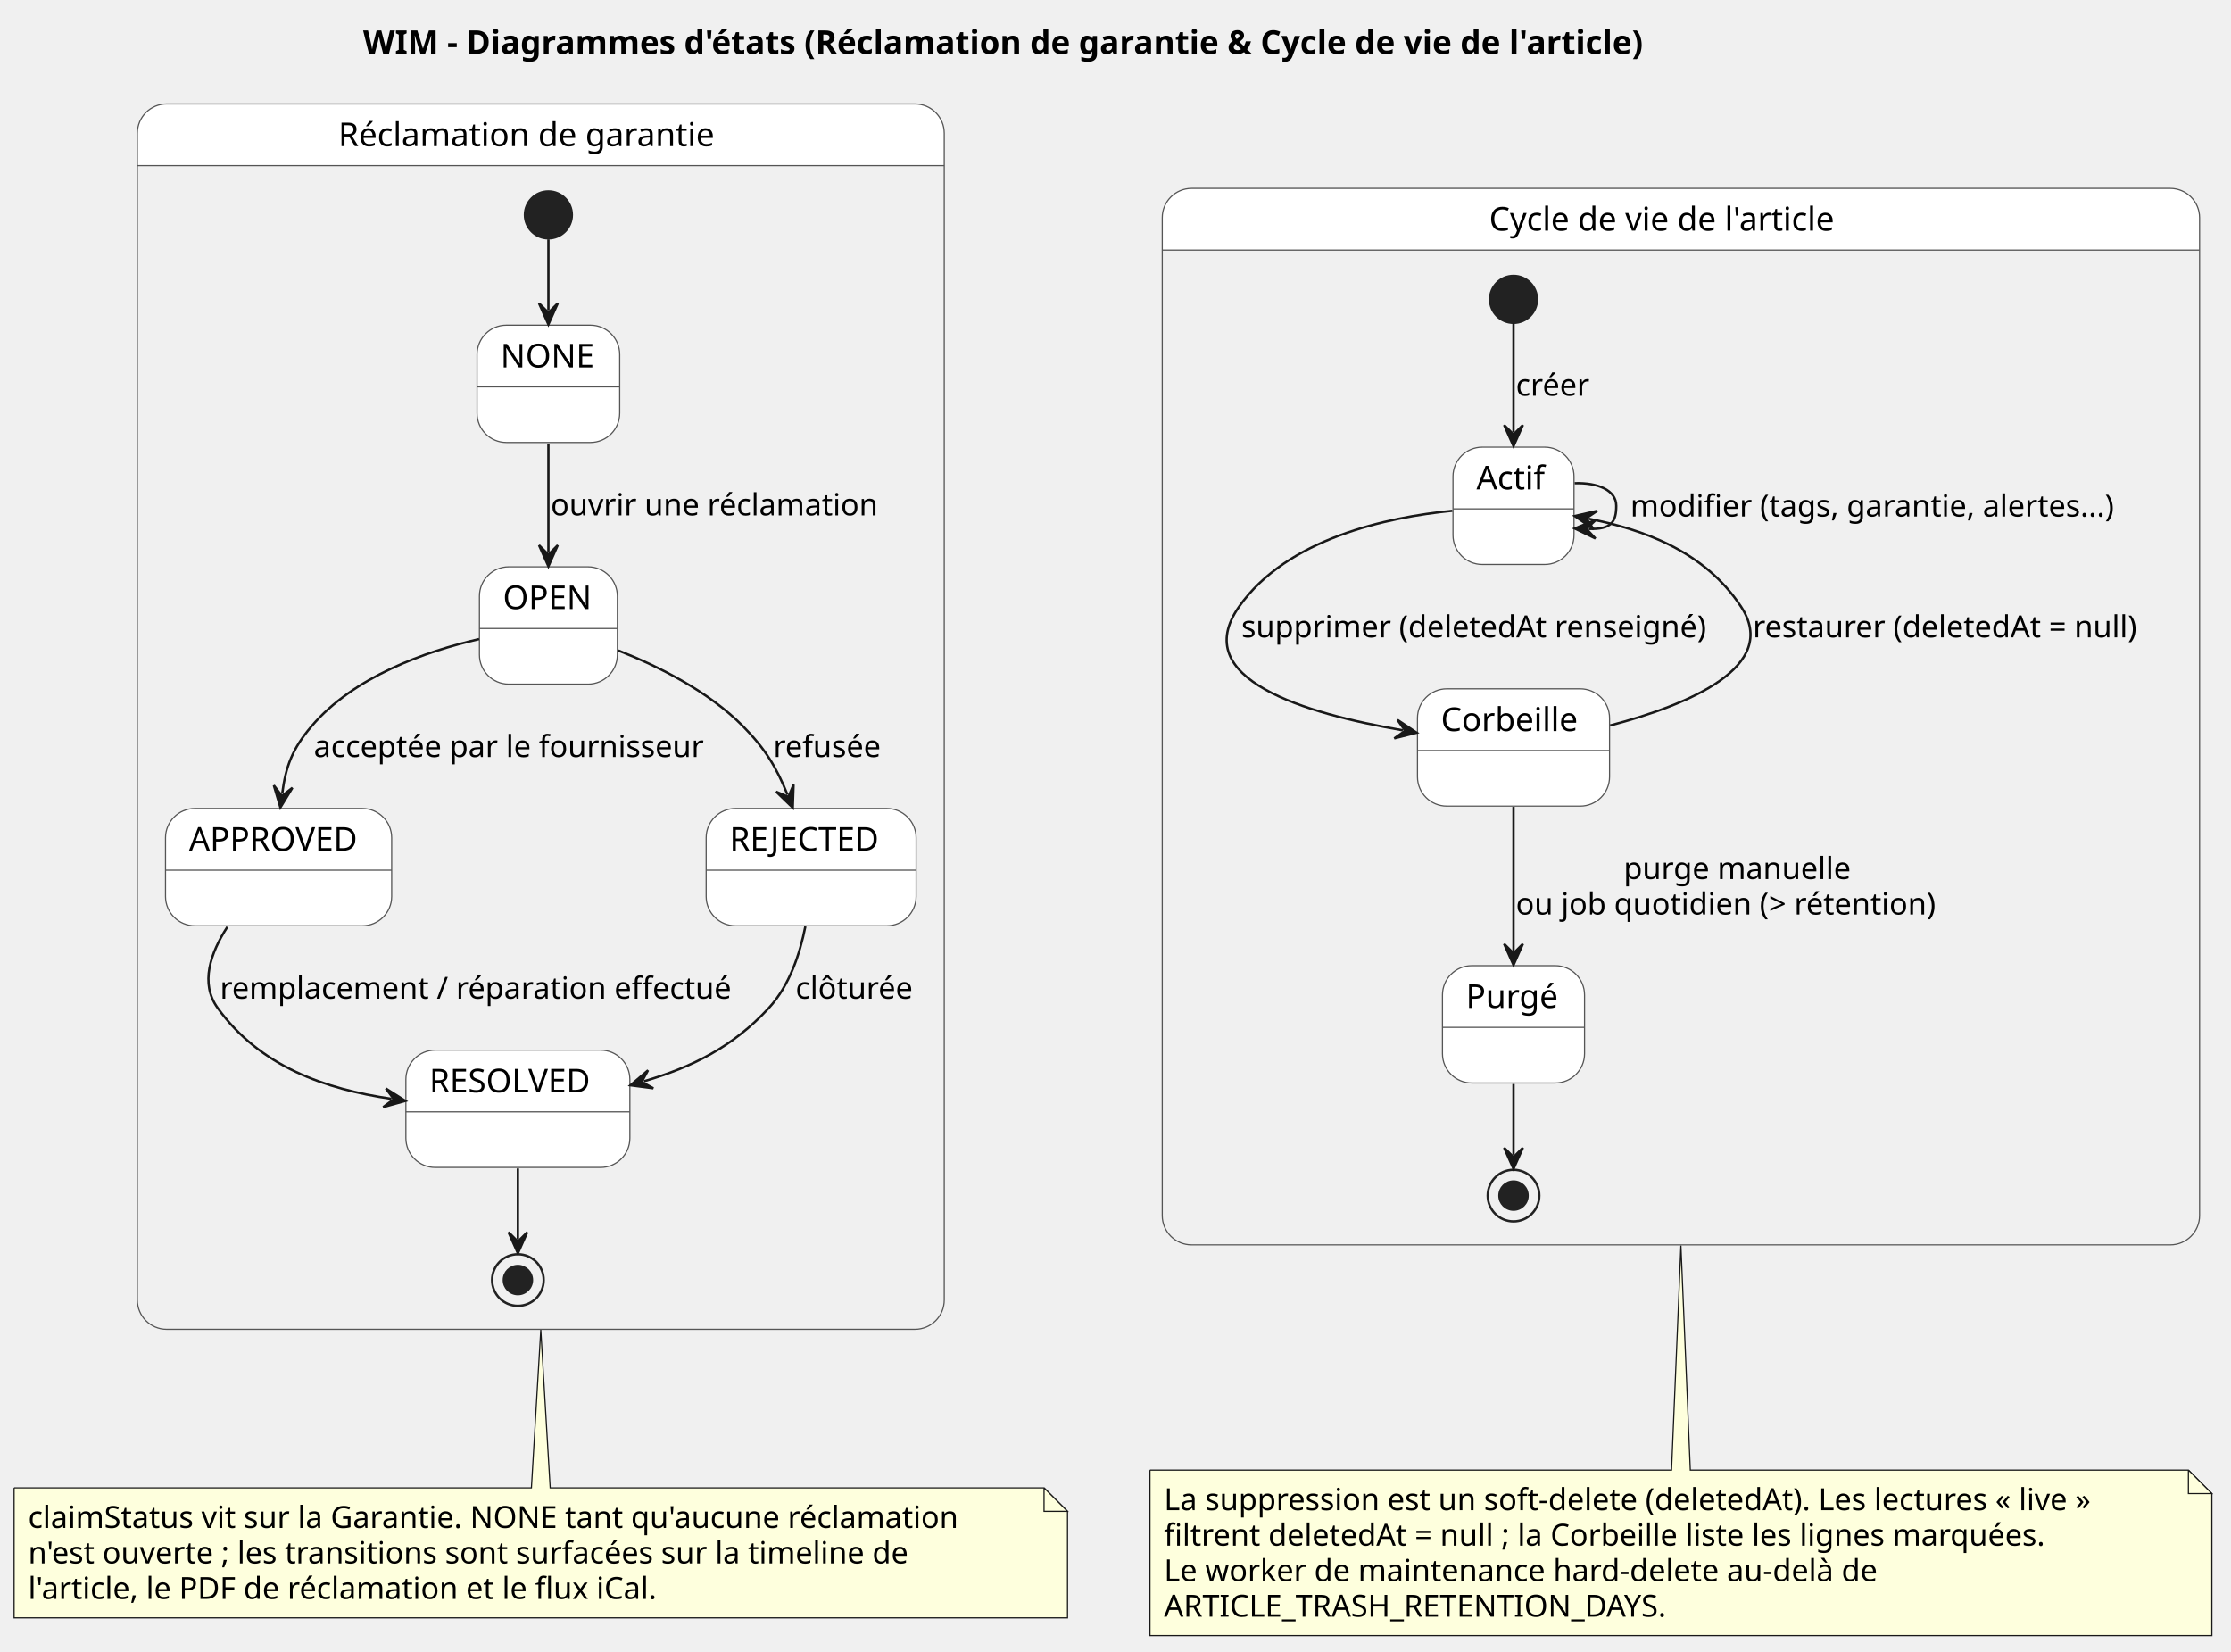
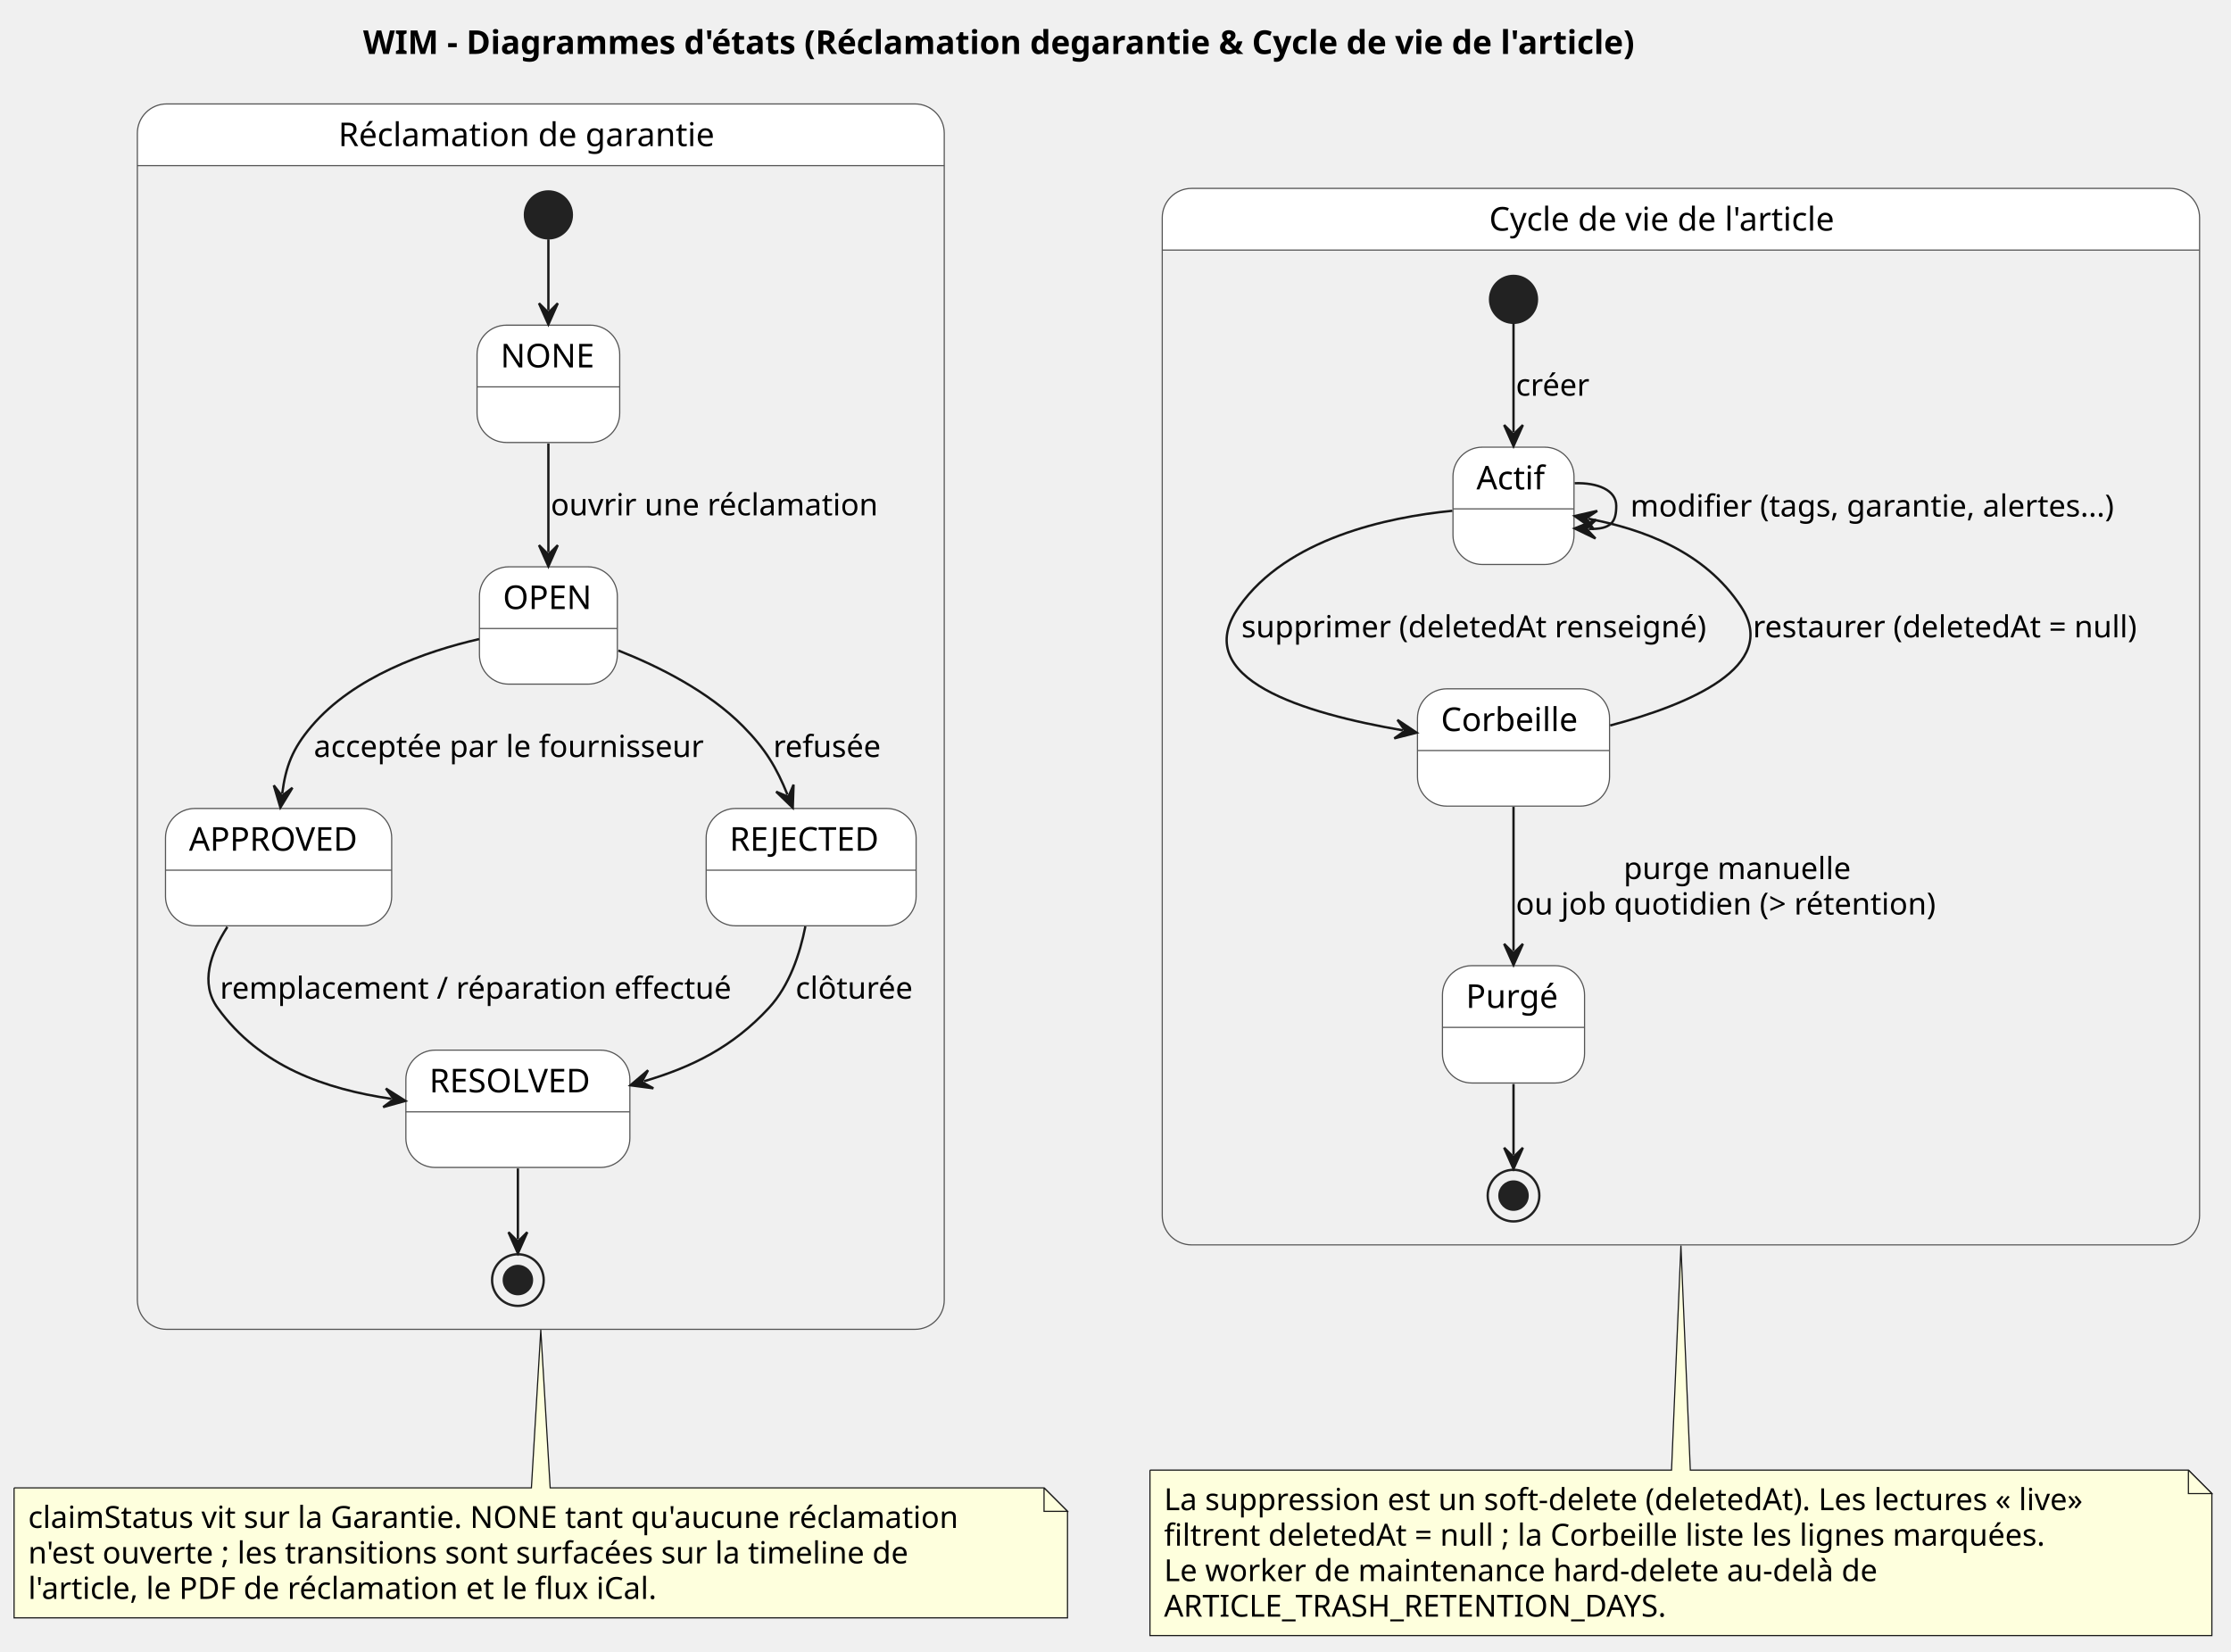
<svg xmlns="http://www.w3.org/2000/svg" contentStyleType="text/css" data-diagram-type="STATE" height="704px" preserveAspectRatio="none" style="width:951px;height:704px;background:#FFFFFF;" version="1.1" viewBox="0 0 951 704" width="951px" zoomAndPan="magnify">
  <defs />
  <g>
    <g class="title" data-source-line="1">
-       <text fill="#000000" font-family="sans-serif" font-size="14" font-weight="bold" lengthAdjust="spacing" textLength="626.288" x="154.778" y="22.995">WIM - Diagrammes d'états (Réclamation de garantie &amp; Cycle de vie de l'article)</text>
+       <text fill="#000000" font-family="sans-serif" font-size="14" font-weight="bold" lengthAdjust="spacing" textLength="626.288" x="154.778" y="22.995">WIM - Diagrammes d'états (Réclamation de
+ garantie &amp; Cycle de vie de l'article)</text>
    </g>
    <path d="M71.05,44.297 L390,44.297 A12.5,12.5 0 0 1 402.5,56.797 L402.5,70.594 L58.55,70.594 L58.55,56.797 A12.5,12.5 0 0 1 71.05,44.297" fill="#FFFFFF" />
    <rect fill="none" height="522.297" rx="12.5" ry="12.5" style="stroke:#555555;stroke-width:0.5;" width="343.95" x="58.55" y="44.297" />
    <line style="stroke:#555555;stroke-width:0.5;" x1="58.55" x2="402.5" y1="70.594" y2="70.594" />
    <text fill="#000000" font-family="sans-serif" font-size="14" lengthAdjust="spacing" textLength="172.607" x="144.221" y="62.292">Réclamation de garantie</text>
    <ellipse cx="233.76" cy="91.594" fill="#222222" rx="10" ry="10" style="stroke:#222222;stroke-width:1;" />
    <g id="Claim.NONE">
      <rect fill="#FFFFFF" height="50" rx="12.5" ry="12.5" style="stroke:#555555;stroke-width:0.5;" width="60.81" x="203.35" y="138.594" />
      <line style="stroke:#555555;stroke-width:0.5;" x1="203.35" x2="264.161" y1="164.891" y2="164.891" />
      <text fill="#000000" font-family="sans-serif" font-size="14" lengthAdjust="spacing" textLength="40.81" x="213.35" y="156.589">NONE</text>
    </g>
    <g id="Claim.OPEN">
      <rect fill="#FFFFFF" height="50" rx="12.5" ry="12.5" style="stroke:#555555;stroke-width:0.5;" width="58.78" x="204.37" y="241.594" />
      <line style="stroke:#555555;stroke-width:0.5;" x1="204.37" x2="263.15" y1="267.891" y2="267.891" />
      <text fill="#000000" font-family="sans-serif" font-size="14" lengthAdjust="spacing" textLength="38.78" x="214.37" y="259.589">OPEN</text>
    </g>
    <g id="Claim.APPROVED">
      <rect fill="#FFFFFF" height="50" rx="12.5" ry="12.5" style="stroke:#555555;stroke-width:0.5;" width="96.412" x="70.55" y="344.594" />
      <line style="stroke:#555555;stroke-width:0.5;" x1="70.55" x2="166.962" y1="370.891" y2="370.891" />
      <text fill="#000000" font-family="sans-serif" font-size="14" lengthAdjust="spacing" textLength="76.412" x="80.55" y="362.589">APPROVED</text>
    </g>
    <g id="Claim.REJECTED">
      <rect fill="#FFFFFF" height="50" rx="12.5" ry="12.5" style="stroke:#555555;stroke-width:0.5;" width="89.501" x="301.01" y="344.594" />
      <line style="stroke:#555555;stroke-width:0.5;" x1="301.01" x2="390.511" y1="370.891" y2="370.891" />
      <text fill="#000000" font-family="sans-serif" font-size="14" lengthAdjust="spacing" textLength="69.501" x="311.01" y="362.589">REJECTED</text>
    </g>
    <g id="Claim.RESOLVED">
      <rect fill="#FFFFFF" height="50" rx="12.5" ry="12.5" style="stroke:#555555;stroke-width:0.5;" width="95.482" x="173.01" y="447.594" />
      <line style="stroke:#555555;stroke-width:0.5;" x1="173.01" x2="268.492" y1="473.891" y2="473.891" />
      <text fill="#000000" font-family="sans-serif" font-size="14" lengthAdjust="spacing" textLength="75.482" x="183.01" y="465.589">RESOLVED</text>
    </g>
    <ellipse cx="220.76" cy="545.594" fill="none" rx="11" ry="11" style="stroke:#222222;stroke-width:1;" />
    <ellipse cx="220.76" cy="545.594" fill="#222222" rx="6" ry="6" style="stroke:#222222;stroke-width:1;" />
    <g class="link" data-entity-1=".start.Claim" data-entity-2="NONE" data-source-line="10" data-uid="lnk4" id="link_.start.Claim_NONE">
      <path d="M233.76,102.034 C233.76,111.294 233.76,119.784 233.76,132.274" fill="none" id="*start*Claim-to-NONE" style="stroke:#181818;stroke-width:1;" />
      <polygon fill="#181818" points="233.76,138.274,237.76,129.274,233.76,133.274,229.76,129.274,233.76,138.274" style="stroke:#181818;stroke-width:1;" />
    </g>
    <g class="link" data-entity-1="NONE" data-entity-2="OPEN" data-source-line="11" data-uid="lnk6" id="link_NONE_OPEN">
      <path d="M233.76,189.044 C233.76,204.924 233.76,219.534 233.76,235.374" fill="none" id="NONE-to-OPEN" style="stroke:#181818;stroke-width:1;" />
      <polygon fill="#181818" points="233.76,241.374,237.76,232.374,233.76,236.374,229.76,232.374,233.76,241.374" style="stroke:#181818;stroke-width:1;" />
      <text fill="#000000" font-family="sans-serif" font-size="13" lengthAdjust="spacing" textLength="148.529" x="234.76" y="219.661">ouvrir une réclamation</text>
    </g>
    <g class="link" data-entity-1="OPEN" data-entity-2="APPROVED" data-source-line="12" data-uid="lnk8" id="link_OPEN_APPROVED">
      <path d="M204.25,272.384 C181.46,277.634 150.84,288.334 132.76,309.594 C124.64,319.134 121.818,326.604 120.298,338.234" fill="none" id="OPEN-to-APPROVED" style="stroke:#181818;stroke-width:1;" />
      <polygon fill="#181818" points="119.52,344.184,124.653,335.778,120.168,339.226,116.72,334.741,119.52,344.184" style="stroke:#181818;stroke-width:1;" />
      <text fill="#000000" font-family="sans-serif" font-size="13" lengthAdjust="spacing" textLength="178.268" x="133.76" y="322.661">acceptée par le fournisseur</text>
    </g>
    <g class="link" data-entity-1="OPEN" data-entity-2="REJECTED" data-source-line="13" data-uid="lnk10" id="link_OPEN_REJECTED">
      <path d="M263.56,277.254 C280.82,284.064 302,294.664 316.76,309.594 C326.3,319.254 330.991,327.121 335.681,338.721" fill="none" id="OPEN-to-REJECTED" style="stroke:#181818;stroke-width:1;" />
      <polygon fill="#181818" points="337.93,344.284,338.265,334.441,336.056,339.648,330.848,337.439,337.93,344.284" style="stroke:#181818;stroke-width:1;" />
      <text fill="#000000" font-family="sans-serif" font-size="13" lengthAdjust="spacing" textLength="48.928" x="329.6" y="322.661">refusée</text>
    </g>
    <g class="link" data-entity-1="APPROVED" data-entity-2="RESOLVED" data-source-line="14" data-uid="lnk12" id="link_APPROVED_RESOLVED">
      <path d="M96.91,395.084 C89.68,406.204 85.2,419.164 92.76,429.594 C110.93,454.694 138.654,464.189 166.884,468.349" fill="none" id="APPROVED-to-RESOLVED" style="stroke:#181818;stroke-width:1;" />
      <polygon fill="#181818" points="172.82,469.224,164.499,463.954,167.873,468.495,163.333,471.869,172.82,469.224" style="stroke:#181818;stroke-width:1;" />
      <text fill="#000000" font-family="sans-serif" font-size="13" lengthAdjust="spacing" textLength="233.162" x="93.76" y="425.661">remplacement / réparation effectué</text>
    </g>
    <g class="link" data-entity-1="REJECTED" data-entity-2="RESOLVED" data-source-line="15" data-uid="lnk13" id="link_REJECTED_RESOLVED">
      <path d="M343.3,394.864 C340.98,406.604 336.48,420.164 327.76,429.594 C312.31,446.294 295.153,454.75 274.493,460.87" fill="none" id="REJECTED-to-RESOLVED" style="stroke:#181818;stroke-width:1;" />
      <polygon fill="#181818" points="268.74,462.574,278.505,463.853,273.534,461.154,276.233,456.182,268.74,462.574" style="stroke:#181818;stroke-width:1;" />
      <text fill="#000000" font-family="sans-serif" font-size="13" lengthAdjust="spacing" textLength="53.39" x="339.11" y="425.661">clôturée</text>
    </g>
    <g class="link" data-entity-1="RESOLVED" data-entity-2=".end.Claim" data-source-line="16" data-uid="lnk15" id="link_RESOLVED_.end.Claim">
      <path d="M220.76,498.024 C220.76,510.384 220.76,518.724 220.76,528.194" fill="none" id="RESOLVED-to-*end*Claim" style="stroke:#181818;stroke-width:1;" />
      <polygon fill="#181818" points="220.76,534.194,224.76,525.194,220.76,529.194,216.76,525.194,220.76,534.194" style="stroke:#181818;stroke-width:1;" />
    </g>
    <path d="M507.93,80.297 L925.109,80.297 A12.5,12.5 0 0 1 937.609,92.797 L937.609,106.594 L495.43,106.594 L495.43,92.797 A12.5,12.5 0 0 1 507.93,80.297" fill="#FFFFFF" />
    <rect fill="none" height="450.297" rx="12.5" ry="12.5" style="stroke:#555555;stroke-width:0.5;" width="442.178" x="495.43" y="80.297" />
    <line style="stroke:#555555;stroke-width:0.5;" x1="495.43" x2="937.609" y1="106.594" y2="106.594" />
    <text fill="#000000" font-family="sans-serif" font-size="14" lengthAdjust="spacing" textLength="163.502" x="634.768" y="98.292">Cycle de vie de l'article</text>
    <ellipse cx="645.16" cy="127.594" fill="#222222" rx="10" ry="10" style="stroke:#222222;stroke-width:1;" />
    <g id="Lifecycle.Actif">
      <rect fill="#FFFFFF" height="50" rx="12.5" ry="12.5" style="stroke:#555555;stroke-width:0.5;" width="51.582" x="619.36" y="190.594" />
      <line style="stroke:#555555;stroke-width:0.5;" x1="619.36" x2="670.942" y1="216.891" y2="216.891" />
      <text fill="#000000" font-family="sans-serif" font-size="14" lengthAdjust="spacing" textLength="31.582" x="629.36" y="208.589">Actif</text>
    </g>
    <g id="Lifecycle.Corbeille">
      <rect fill="#FFFFFF" height="50" rx="12.5" ry="12.5" style="stroke:#555555;stroke-width:0.5;" width="81.879" x="604.22" y="293.594" />
      <line style="stroke:#555555;stroke-width:0.5;" x1="604.22" x2="686.099" y1="319.891" y2="319.891" />
      <text fill="#000000" font-family="sans-serif" font-size="14" lengthAdjust="spacing" textLength="61.879" x="614.22" y="311.589">Corbeille</text>
    </g>
    <g id="Lifecycle.Purg.">
      <rect fill="#FFFFFF" height="50" rx="12.5" ry="12.5" style="stroke:#555555;stroke-width:0.5;" width="60.571" x="614.87" y="411.594" />
      <line style="stroke:#555555;stroke-width:0.5;" x1="614.87" x2="675.441" y1="437.891" y2="437.891" />
      <text fill="#000000" font-family="sans-serif" font-size="14" lengthAdjust="spacing" textLength="40.571" x="624.87" y="429.589">Purgé</text>
    </g>
    <ellipse cx="645.16" cy="509.594" fill="none" rx="11" ry="11" style="stroke:#222222;stroke-width:1;" />
    <ellipse cx="645.16" cy="509.594" fill="#222222" rx="6" ry="6" style="stroke:#222222;stroke-width:1;" />
    <g class="link" data-entity-1=".start.Lifecycle" data-entity-2="Actif" data-source-line="21" data-uid="lnk18" id="link_.start.Lifecycle_Actif">
      <path d="M645.16,137.794 C645.16,150.194 645.16,166.704 645.16,184.154" fill="none" id="*start*Lifecycle-to-Actif" style="stroke:#181818;stroke-width:1;" />
      <polygon fill="#181818" points="645.16,190.154,649.16,181.154,645.16,185.154,641.16,181.154,645.16,190.154" style="stroke:#181818;stroke-width:1;" />
      <text fill="#000000" font-family="sans-serif" font-size="13" lengthAdjust="spacing" textLength="33.833" x="646.16" y="168.661">créer</text>
    </g>
    <g class="link" data-entity-1="Actif" data-entity-2="Actif" data-source-line="22" data-uid="lnk19" id="link_Actif_Actif">
      <path d="M671.23,205.964 C680.95,205.644 688.95,208.854 688.95,215.594 C688.95,222.334 686.947,225.735 677.227,225.425" fill="none" id="Actif-to-Actif" style="stroke:#181818;stroke-width:1;" />
      <polygon fill="#181818" points="671.23,225.234,680.098,229.519,676.227,225.393,680.353,221.523,671.23,225.234" style="stroke:#181818;stroke-width:1;" />
      <text fill="#000000" font-family="sans-serif" font-size="13" lengthAdjust="spacing" textLength="224.567" x="694.95" y="220.161">modifier (tags, garantie, alertes...)</text>
    </g>
    <g class="link" data-entity-1="Actif" data-entity-2="Corbeille" data-source-line="23" data-uid="lnk21" id="link_Actif_Corbeille">
      <path d="M619.08,217.704 C591.33,220.444 548.64,229.474 528.16,258.594 C506.43,289.484 556.157,304.098 597.967,311.278" fill="none" id="Actif-to-Corbeille" style="stroke:#181818;stroke-width:1;" />
      <polygon fill="#181818" points="603.88,312.294,595.687,306.828,598.952,311.447,594.333,314.713,603.88,312.294" style="stroke:#181818;stroke-width:1;" />
      <text fill="#000000" font-family="sans-serif" font-size="13" lengthAdjust="spacing" textLength="212.539" x="529.16" y="271.661">supprimer (deletedAt renseigné)</text>
    </g>
    <g class="link" data-entity-1="Corbeille" data-entity-2="Actif" data-source-line="24" data-uid="lnk22" id="link_Corbeille_Actif">
      <path d="M686.37,309.214 C719.83,300.374 758.93,284.134 742.16,258.594 C726.54,234.814 700.169,225.582 677.139,221.092" fill="none" id="Corbeille-to-Actif" style="stroke:#181818;stroke-width:1;" />
      <polygon fill="#181818" points="671.25,219.944,679.318,225.592,676.158,220.901,680.849,217.74,671.25,219.944" style="stroke:#181818;stroke-width:1;" />
      <text fill="#000000" font-family="sans-serif" font-size="13" lengthAdjust="spacing" textLength="180.439" x="747.17" y="271.661">restaurer (deletedAt = null)</text>
    </g>
    <g class="link" data-entity-1="Corbeille" data-entity-2="Purg." data-source-line="25" data-uid="lnk24" id="link_Corbeille_Purg.">
      <path d="M645.16,343.914 C645.16,363.714 645.16,385.524 645.16,405.304" fill="none" id="Corbeille-to-Purgé" style="stroke:#181818;stroke-width:1;" />
      <polygon fill="#181818" points="645.16,411.304,649.16,402.304,645.16,406.304,641.16,402.304,645.16,411.304" style="stroke:#181818;stroke-width:1;" />
      <text fill="#000000" font-family="sans-serif" font-size="13" lengthAdjust="spacing" textLength="102.546" x="692.092" y="374.661">purge manuelle</text>
      <text fill="#000000" font-family="sans-serif" font-size="13" lengthAdjust="spacing" textLength="194.41" x="646.16" y="389.793">ou job quotidien (&gt; rétention)</text>
    </g>
    <g class="link" data-entity-1="Purg." data-entity-2=".end.Lifecycle" data-source-line="26" data-uid="lnk26" id="link_Purg._.end.Lifecycle">
      <path d="M645.16,462.024 C645.16,474.384 645.16,482.724 645.16,492.194" fill="none" id="Purgé-to-*end*Lifecycle" style="stroke:#181818;stroke-width:1;" />
      <polygon fill="#181818" points="645.16,498.194,649.16,489.194,645.16,493.194,641.16,489.194,645.16,498.194" style="stroke:#181818;stroke-width:1;" />
    </g>
    <g class="entity" data-entity="GMN2" data-source-line="30" data-uid="ent0003" id="entity_GMN2">
      <path d="M6,634.167 L6,689.565 A0,0 0 0 0 6,689.565 L455.041,689.565 A0,0 0 0 0 455.041,689.565 L455.041,644.167 L445.041,634.167 L234.52,634.167 L230.52,566.817 L226.52,634.167 L6,634.167 A0,0 0 0 0 6,634.167" fill="#FEFFDD" style="stroke:#181818;stroke-width:0.5;" />
      <path d="M445.041,634.167 L445.041,644.167 L455.041,644.167 L445.041,634.167" fill="#FEFFDD" style="stroke:#181818;stroke-width:0.5;" />
      <text fill="#000000" font-family="sans-serif" font-size="13" lengthAdjust="spacing" textLength="428.041" x="12" y="651.234">claimStatus vit sur la Garantie. NONE tant qu'aucune réclamation</text>
      <text fill="#000000" font-family="sans-serif" font-size="13" lengthAdjust="spacing" textLength="406.694" x="12" y="666.367">n'est ouverte ; les transitions sont surfacées sur la timeline de</text>
      <text fill="#000000" font-family="sans-serif" font-size="13" lengthAdjust="spacing" textLength="293.166" x="12" y="681.499">l'article, le PDF de réclamation et le flux iCal.</text>
    </g>
    <g class="entity" data-entity="GMN5" data-source-line="36" data-uid="ent0006" id="entity_GMN5">
      <path d="M490.19,626.597 L490.19,697.128 A0,0 0 0 0 490.19,697.128 L942.843,697.128 A0,0 0 0 0 942.843,697.128 L942.843,636.597 L932.843,626.597 L720.52,626.597 L716.52,530.907 L712.52,626.597 L490.19,626.597 A0,0 0 0 0 490.19,626.597" fill="#FEFFDD" style="stroke:#181818;stroke-width:0.5;" />
      <path d="M932.843,626.597 L932.843,636.597 L942.843,636.597 L932.843,626.597" fill="#FEFFDD" style="stroke:#181818;stroke-width:0.5;" />
-       <text fill="#000000" font-family="sans-serif" font-size="13" lengthAdjust="spacing" textLength="431.653" x="496.19" y="643.664">La suppression est un soft-delete (deletedAt). Les lectures « live »</text>
+       <text fill="#000000" font-family="sans-serif" font-size="13" lengthAdjust="spacing" textLength="431.653" x="496.19" y="643.664">La suppression est un soft-delete (deletedAt). Les lectures « live
+ »</text>
      <text fill="#000000" font-family="sans-serif" font-size="13" lengthAdjust="spacing" textLength="409.437" x="496.19" y="658.797">filtrent deletedAt = null ; la Corbeille liste les lignes marquées.</text>
      <text fill="#000000" font-family="sans-serif" font-size="13" lengthAdjust="spacing" textLength="326.676" x="496.19" y="673.929">Le worker de maintenance hard-delete au-delà de</text>
      <text fill="#000000" font-family="sans-serif" font-size="13" lengthAdjust="spacing" textLength="231.715" x="496.19" y="689.062">ARTICLE_TRASH_RETENTION_DAYS.</text>
    </g>
  </g>
</svg>
